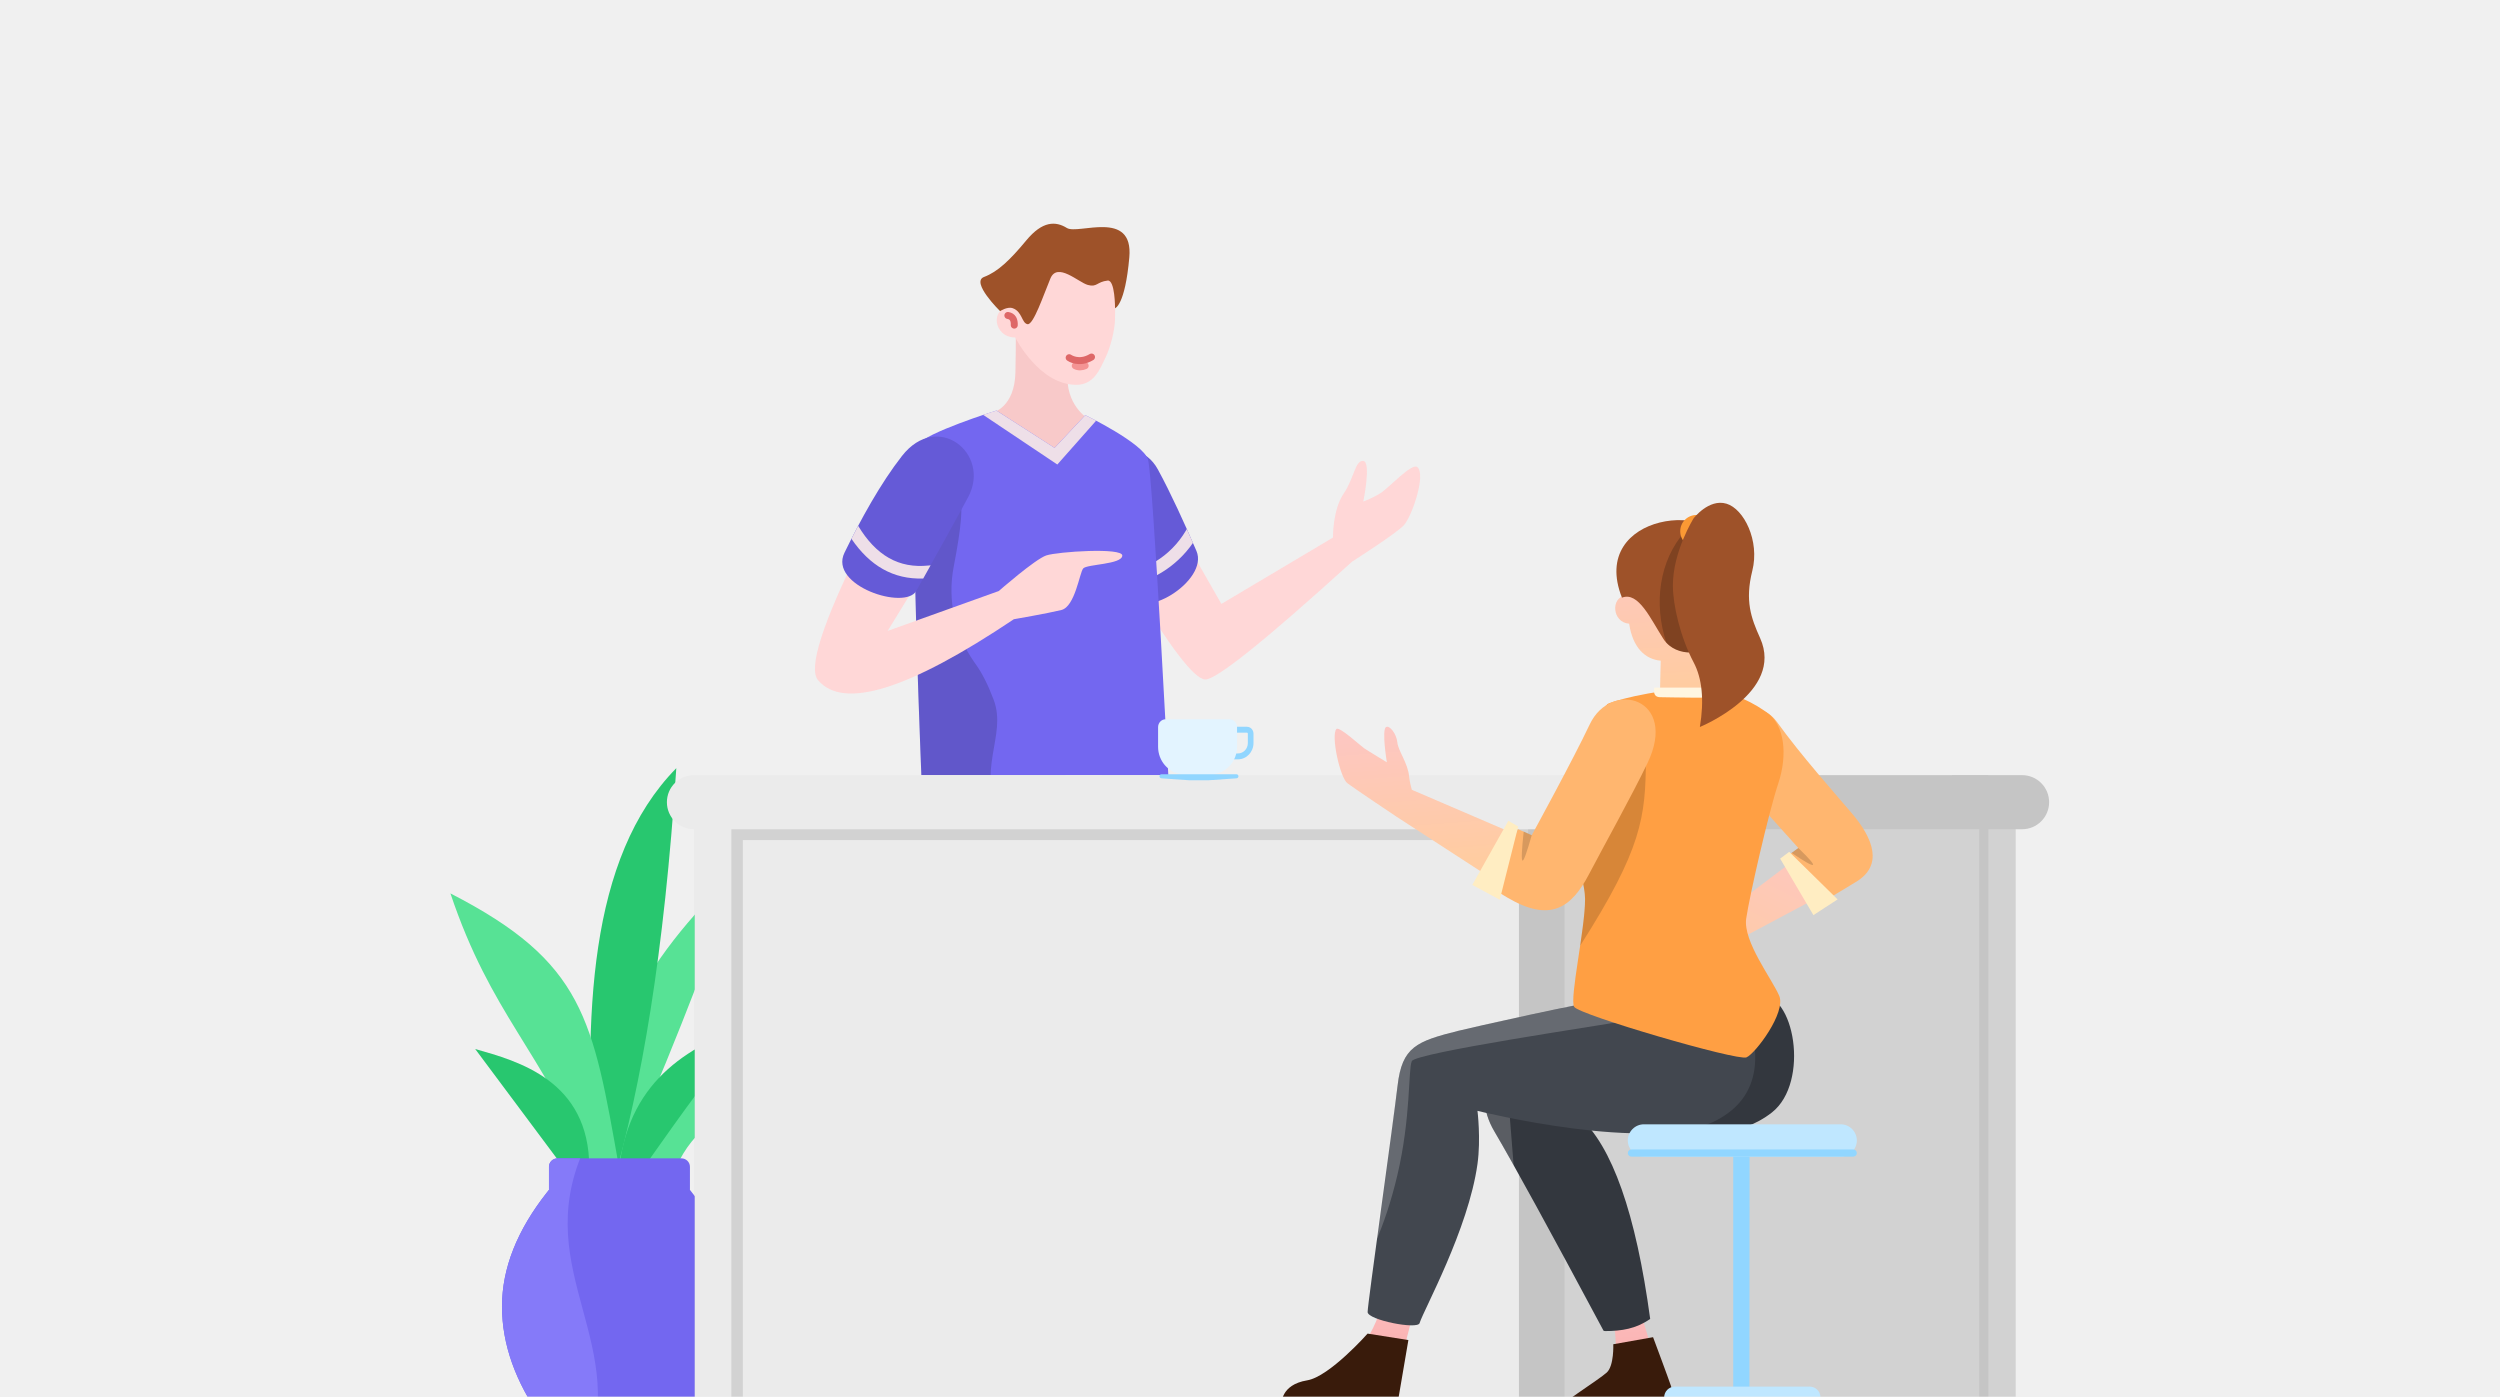
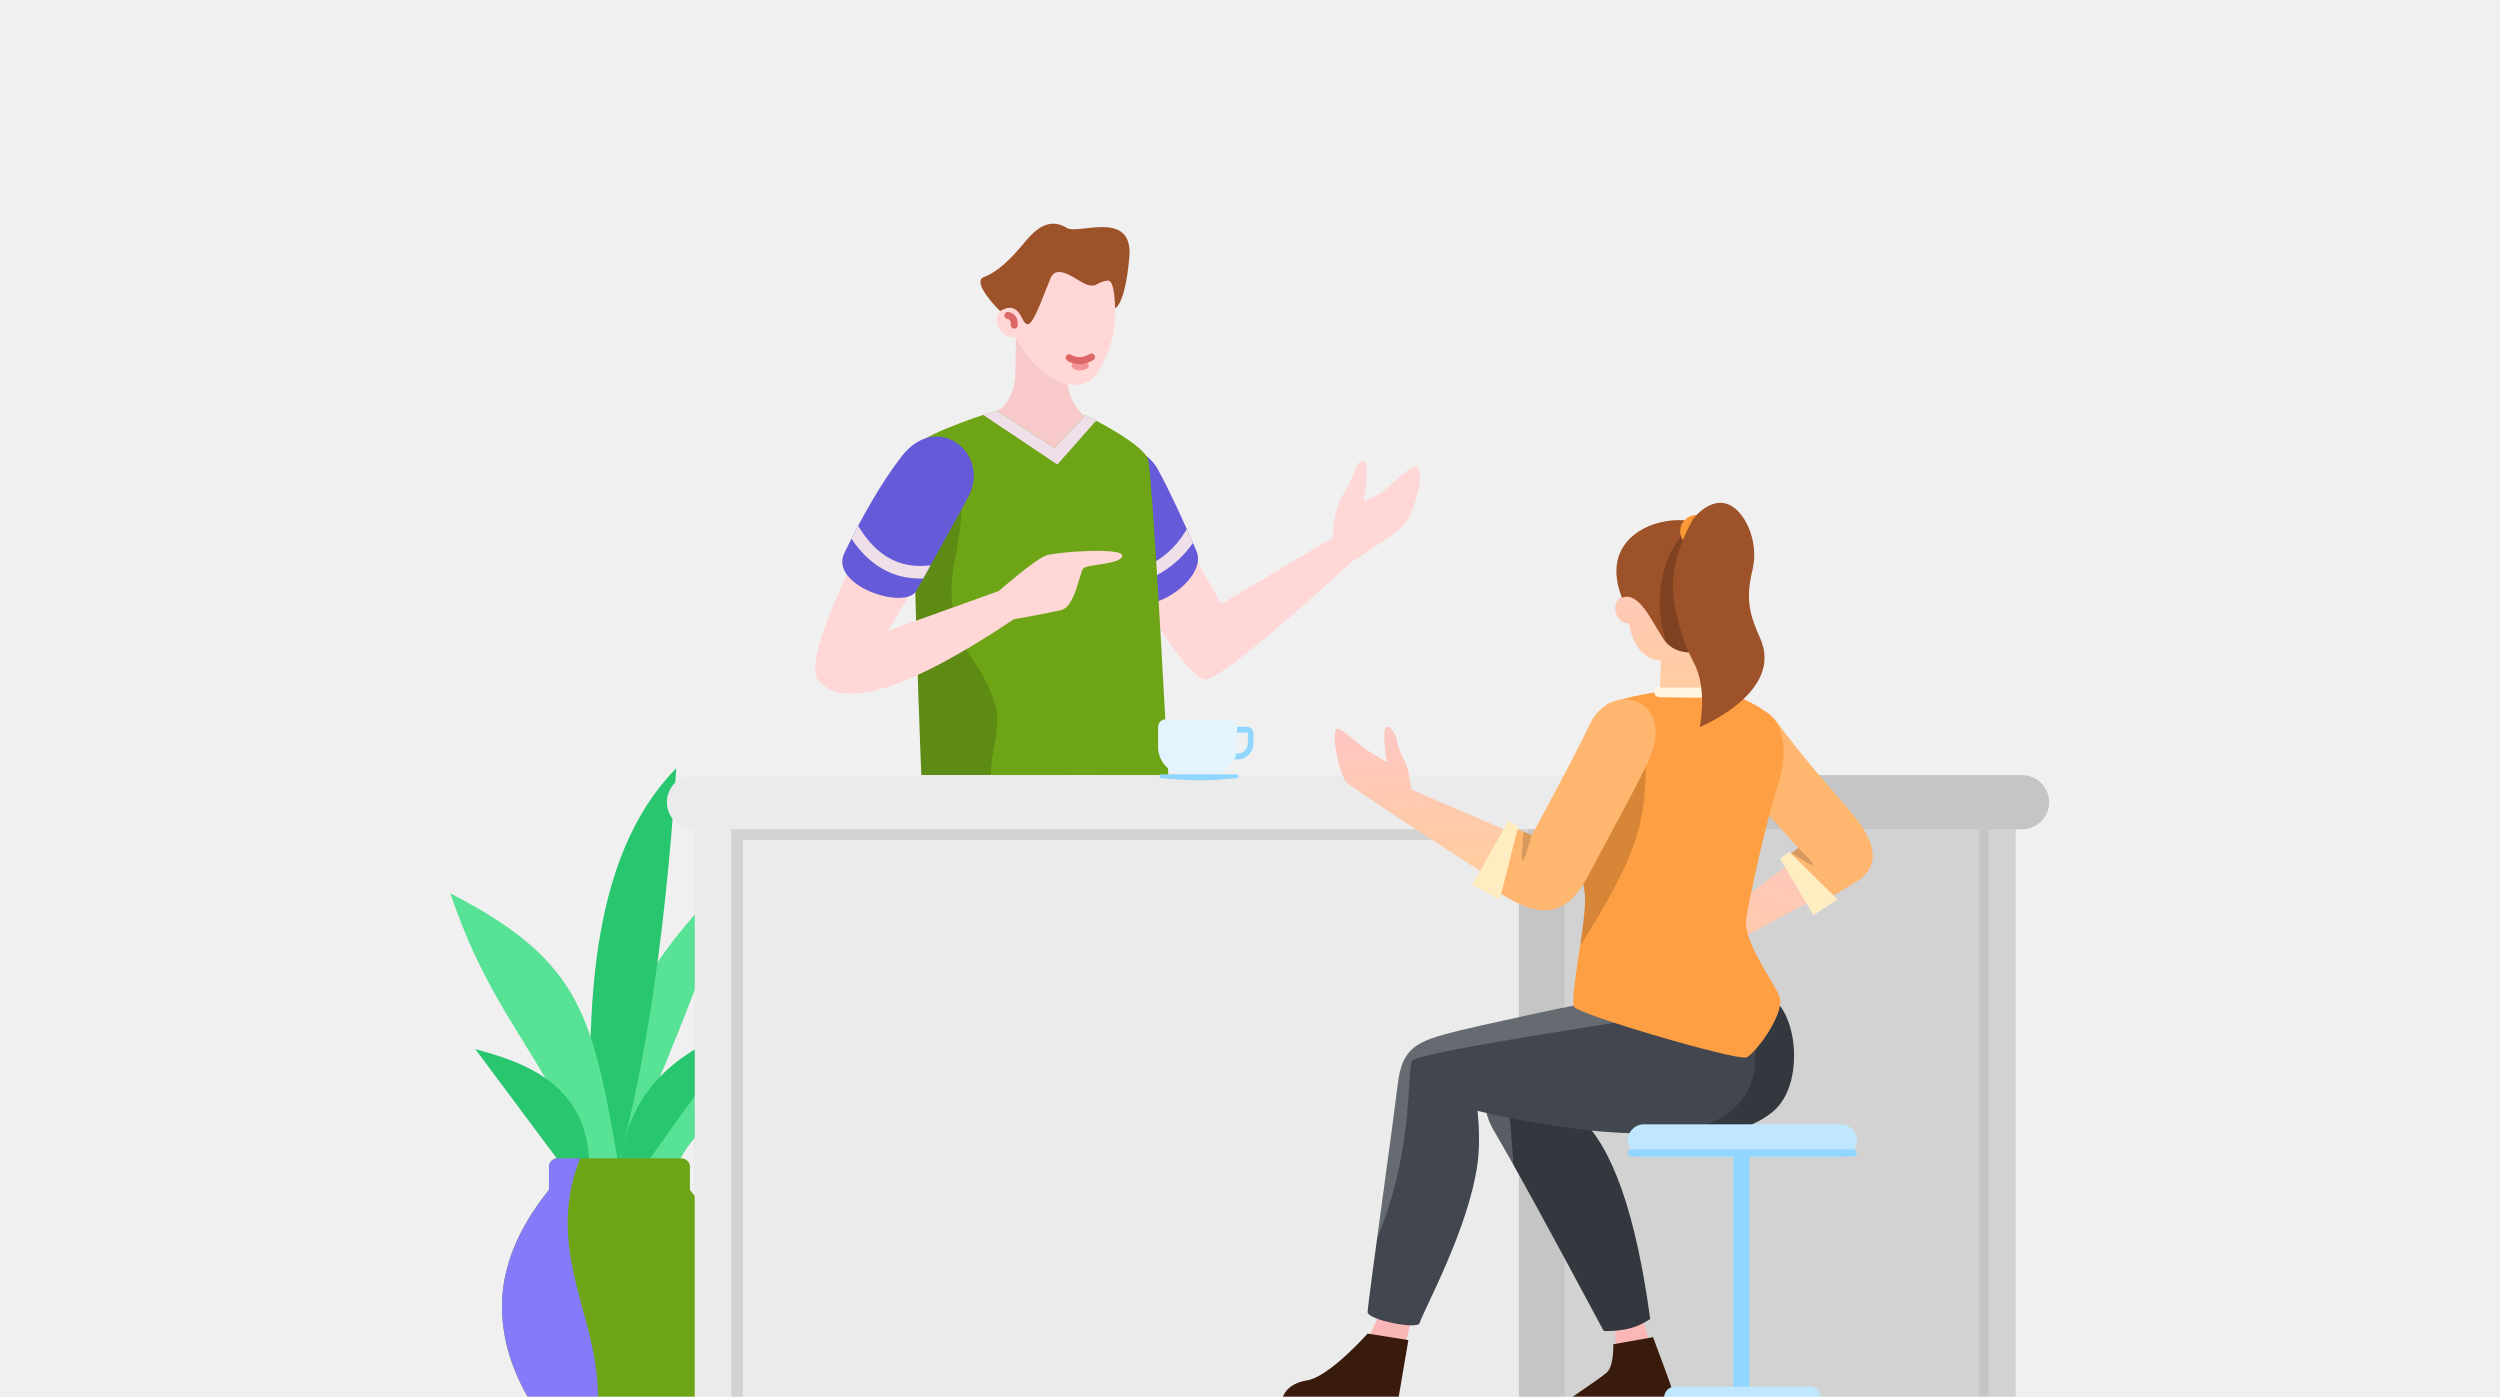
<svg xmlns="http://www.w3.org/2000/svg" xmlns:xlink="http://www.w3.org/1999/xlink" width="358px" height="200px" viewBox="0 0 358 200" version="1.1">
  <defs>
    <path d="M6,0 L352,0 C355.314,-6.08718376e-16 358,2.686 358,6 L358,200 L358,200 L0,200 L0,6 C-4.05812251e-16,2.686 2.686,6.08718376e-16 6,0 Z" id="path-1" />
    <path d="M7.952,0.064 L25.69,0.064 C26.366,0.064 26.914,0.603 26.914,1.268 L26.914,4.578 C31.399,10.144 33.642,15.71 33.642,21.277 C33.642,26.672 31.727,32.066 27.896,37.461 C27.668,37.784 27.293,37.976 26.894,37.976 L6.749,37.976 C6.349,37.976 5.975,37.784 5.746,37.461 C1.915,32.066 0,26.672 0,21.277 C0,15.815 2.159,10.354 6.477,4.893 L6.728,4.578 L6.728,1.268 C6.728,0.603 7.276,0.064 7.952,0.064 Z" id="path-3" />
    <linearGradient x1="37.551%" y1="102.348%" x2="37.551%" y2="13.407%" id="linearGradient-5">
      <stop stop-color="#752E73" offset="0%" />
      <stop stop-color="#222735" offset="100%" />
    </linearGradient>
    <linearGradient x1="49.141%" y1="69.518%" x2="51.897%" y2="4.78%" id="linearGradient-6">
      <stop stop-color="#752E73" offset="0%" />
      <stop stop-color="#222735" offset="100%" />
    </linearGradient>
    <linearGradient x1="46.146%" y1="-28.186%" x2="50%" y2="91.05%" id="linearGradient-7">
      <stop stop-color="#FDC6C6" offset="0%" />
      <stop stop-color="#FFCCA1" offset="100%" />
    </linearGradient>
    <linearGradient x1="46.571%" y1="-28.186%" x2="50%" y2="91.05%" id="linearGradient-8">
      <stop stop-color="#FDC6C6" offset="0%" />
      <stop stop-color="#FAB2B2" offset="100%" />
    </linearGradient>
    <linearGradient x1="45.662%" y1="-28.186%" x2="50%" y2="91.05%" id="linearGradient-9">
      <stop stop-color="#FDC6C6" offset="0%" />
      <stop stop-color="#FAB2B2" offset="100%" />
    </linearGradient>
    <linearGradient x1="44.189%" y1="-28.186%" x2="50%" y2="91.05%" id="linearGradient-10">
      <stop stop-color="#FDC6C6" offset="0%" />
      <stop stop-color="#FFCCA1" offset="100%" />
    </linearGradient>
    <linearGradient x1="42.314%" y1="-8.513%" x2="50%" y2="80.721%" id="linearGradient-11">
      <stop stop-color="#FDC6C6" offset="0%" />
      <stop stop-color="#FFCCA1" offset="100%" />
    </linearGradient>
  </defs>
  <g id="📝-Pages-New" stroke="none" stroke-width="1" fill="none" fill-rule="evenodd">
    <g id="Knowledge-Base" transform="translate(-670, -445)">
      <g id="Illustration" transform="translate(670, 445)">
        <mask id="mask-2" fill="white">
          <use xlink:href="#path-1" />
        </mask>
        <g id="Mask" />
        <g id="Coffe-Break" mask="url(#mask-2)">
          <g transform="translate(64, 32)">
            <g id="Group-79" transform="translate(0.5, 78)">
              <g id="Group-86">
                <path d="M23.979,58.234 C30.346,43.991 36.13,29.363 41.424,14.412 C29.228,25.78 19.744,39.63 21.095,58.234 L23.979,58.234 Z" id="Path-113" fill="#57E295" />
                <path d="M20.586,59.721 C19.079,35.435 19.718,12.88 32.347,0 C30.605,26.665 27.346,45.45 23.219,59.721 L20.586,59.721 Z" id="Rectangle" fill="#28C76F" />
                <path d="M20.007,57.192 C12.951,40.221 5.861,35.356 2.45563569e-14,17.935 C19.181,27.771 20.383,35.893 24.148,57.192 L20.007,57.192 Z" id="Path-112" fill="#57E295" />
                <path d="M16.209,57.192 L3.551,40.221 C9.665,41.944 19.883,44.735 19.883,57.192 L16.209,57.192 Z" id="Path-114" fill="#28C76F" />
                <path d="M28.048,57.192 L32.271,57.192 C34.954,51.651 38.735,47.837 47.884,52.461 C41.887,43.427 29.583,40.694 28.048,57.192 Z" id="Path-116" fill="#57E295" />
                <path d="M24.164,57.192 L27.675,57.192 C34.12,48.078 36.891,44.106 43.56,36.323 C34.774,39.62 25.756,44.106 24.164,57.192 Z" id="Path-117" fill="#28C76F" />
              </g>
              <g id="Group-85" transform="translate(7.384615, 55.8125)">
                <mask id="mask-4" fill="white">
                  <use xlink:href="#path-3" />
                </mask>
-                 <use id="Rectangle" fill="#7367F0" xlink:href="#path-3" />
+                 <use id="Rectangle" fill="#6ea516" xlink:href="#path-3" />
                <path d="M-4.282,-0.978 L11.622,-0.978 C4.008,16.458 19.027,26.784 11.622,44.155 L-4.282,44.155 L-4.282,-0.978 Z" id="Rectangle" fill="#857AF9" mask="url(#mask-4)" />
              </g>
            </g>
            <g id="Men4.4" transform="translate(52.5, 0)">
              <g id="LArm" transform="translate(39.53239, 32.45842)">
                <path d="M34.851,12.517 C34.851,12.517 34.789,8.585 36.36,6.26 C37.931,3.936 37.993,1.467 39.182,1.548 C40.371,1.628 39.193,7.367 39.193,7.367 C39.193,7.367 40.702,6.797 41.785,6.075 C42.869,5.353 46.155,1.794 46.923,2.424 C48.225,3.499 46.128,9.561 44.985,10.773 C43.84,11.985 37.58,15.972 37.58,15.972 C25.106,27.306 18.09,32.93 16.529,32.844 C14.969,32.757 11.469,28.182 6.03,19.117 L14.5,14.377 L18.87,22.02 L34.851,12.517 Z" id="Path" fill="#FFD7D7" />
                <path d="M0.935,10.367 C2.142,13.139 3.819,17 5.459,20.65 C7.31,24.768 17.13,18.686 15.299,14.44 C13.653,10.622 11.607,6.113 9.772,2.758 C6.415,-3.373 -2.972,1.401 0.935,10.367 Z" id="Path" fill="#655AD7" />
                <path d="M13.919,11.298 C14.22,11.969 14.514,12.635 14.799,13.286 C12.351,16.831 8.664,18.914 4.941,19.493 L4.179,17.779 L4.179,17.779 C7.749,17.375 11.548,15.338 13.795,11.513 L13.919,11.298 Z" id="Path" fill="#EEDFE8" />
              </g>
              <g id="Head" transform="translate(23.19555, 0)">
                <path d="M2.51,27.061 C2.51,27.061 5.606,26.341 5.713,21.317 C5.821,16.293 5.745,14.579 5.745,14.579 L13.084,14.457 C13.084,14.457 13.158,20.056 13.159,22.081 C13.162,26.49 16.468,28.196 16.468,28.196 C16.468,28.196 16.193,32.501 10.015,32.845 C5.191,33.115 2.51,27.061 2.51,27.061 Z" id="Path" fill="#F8C9C9" />
                <g id="Head1" transform="translate(0.3051, 0)">
                  <path d="M4.766,12.039 C1.725,11.923 2.221,16.333 5.381,16.327 C5.381,16.327 8.776,23.09 14.107,23.107 C16.675,23.116 17.514,20.85 18.284,19.26 C19.054,17.669 19.619,15.29 19.666,13.833 C19.716,12.28 19.722,7.177 19.722,7.177 L11.847,3.567 L4.648,7.171 L4.766,12.039 Z" id="Path" fill="#FFD7D7" />
                  <path d="M13.974,20.446 C14.454,20.645 14.987,20.527 15.385,20.297" id="Path" stroke="#F49494" stroke-linecap="round" transform="translate(14.67981, 20.42227) rotate(6) translate(-14.67981, -20.42227) " />
                  <path d="M0.912,7.661 C2.867,6.926 4.621,5.252 6.956,2.433 C9.29,-0.385 11.171,-0.348 12.78,0.649 C14.389,1.646 22.331,-2.081 21.718,4.851 C21.104,11.789 19.672,12.135 19.672,12.135 C19.672,12.135 19.686,8.054 18.616,8.177 C17.039,8.358 17.109,9.172 15.774,8.804 C14.439,8.436 11.416,5.487 10.42,7.871 C9.425,10.254 7.984,14.567 7.142,14.423 C6.3,14.274 6.394,12.615 5.024,12.135 C4.25,11.864 3.212,12.553 3.212,12.553 C3.212,12.553 -1.044,8.392 0.912,7.661 Z" id="Path" fill="#9E5229" />
                  <path d="M13.166,18.804 C13.166,18.804 14.24,20.132 16.281,19.541" id="Path" stroke="#DE6767" stroke-linecap="round" transform="translate(14.72367, 19.24829) rotate(-15) translate(-14.72367, -19.24829) " />
                  <path d="M5.072,14.632 C5.262,13.95 5.176,13.354 4.492,13.08" id="Path-8" stroke="#DE6767" stroke-linecap="round" transform="translate(4.82592, 13.85597) rotate(-13) translate(-4.82592, -13.85597) " />
                </g>
              </g>
              <g id="LLeg" transform="translate(27.37547, 68.80551)">
                <path d="M0,0 C0,0 5.19,56.278 5.351,60.191 C5.513,64.103 3.685,70.854 3.72,78.172 C3.756,85.49 3.745,102.601 4.388,109.221 C4.803,113.501 15.14,113.033 15.837,109.46 C16.972,103.636 20.649,64.913 20.7,57.924 C20.752,50.935 21.193,0.673 21.193,0.673 L0,0 Z" id="Path" fill="url(#linearGradient-5)" />
                <path d="M8.253,61.942 L8.265,62.082 C8.438,64.467 6.933,72.317 3.751,85.63 L3.72,78.172 L3.72,78.172 C3.685,70.985 5.448,64.344 5.358,60.403 L5.351,60.191 C5.297,58.872 4.672,51.607 3.866,42.552 L4.242,43.878 C6.449,51.733 7.786,57.755 8.253,61.942 Z" id="Path" fill-opacity="0.192" fill="#FFFFFF" />
                <ellipse id="Oval" fill-opacity="0.192" fill="#FFFFFF" transform="translate(17.34076, 60.86724) rotate(3) translate(-17.34076, -60.86724) " cx="17.341" cy="60.867" rx="2.549" ry="4.328" />
              </g>
              <g id="RLeg" transform="translate(7.802445, 68.52333)">
                <path d="M10.037,0.739 C10.037,0.739 6.427,39.354 6.476,46.749 C6.525,54.144 7.587,57.391 6.075,62.696 C4.564,68.001 3.182,103.97 3.274,108.797 C3.365,113.548 14.102,113.271 14.453,110.012 C15.125,103.778 21.595,66.25 22.372,59.968 C23.148,53.686 32.747,0.206 32.747,0.206 L10.037,0.739 Z" id="Path" fill="url(#linearGradient-6)" />
                <path d="M13.057,26.948 L12.375,29.399 C10.378,36.632 8.535,44.281 9.018,55.208 L9.041,55.707 C9.16,58.074 7.644,71.811 4.492,96.918 L4.192,98.682 C3.883,100.482 3.608,102.018 3.367,103.289 L3.435,101.066 C3.837,88.792 4.918,66.758 6.075,62.696 C7.587,57.391 6.525,54.144 6.476,46.749 C6.441,41.573 8.2,21.098 9.259,9.28 L10.037,0.739 L14.756,0.629 L14.768,1.944 C14.851,14.085 14.281,22.42 13.057,26.948 L13.057,26.948 Z" id="Path" fill-opacity="0.192" fill="#FFFFFF" />
                <ellipse id="Oval" fill-opacity="0.192" fill="#FFFFFF" transform="translate(18.20958, 60.51244) rotate(5) translate(-18.20958, -60.51244) " cx="18.21" cy="60.512" rx="2.913" ry="4.689" />
              </g>
              <g id="Body" transform="translate(14.0444, 26.79107)">
-                 <path d="M24.867,0.656 C24.867,0.656 33.142,4.662 33.85,7.012 C34.559,9.361 36.932,55.454 36.932,55.454 C25.256,60.793 13.47,61.259 1.561,56.369 C1.561,56.369 -0.547,7.123 0.819,4.948 C1.923,3.186 12.145,0 12.145,0 L20.468,5.345 L24.867,0.656 Z" id="Path" fill="#7367F0" />
+                 <path d="M24.867,0.656 C24.867,0.656 33.142,4.662 33.85,7.012 C34.559,9.361 36.932,55.454 36.932,55.454 C25.256,60.793 13.47,61.259 1.561,56.369 C1.561,56.369 -0.547,7.123 0.819,4.948 C1.923,3.186 12.145,0 12.145,0 L20.468,5.345 L24.867,0.656 Z" id="Path" fill="#6ea516" />
                <path d="M6.863,12.489 C7.399,13.435 7.123,16.711 6.033,22.319 C5.105,27.097 6.166,32.039 8.968,36.026 L9.125,36.246 C10.073,37.553 10.946,39.272 11.745,41.406 C13.723,46.685 9.103,51.078 12.743,59.405 C9.028,58.912 5.3,57.904 1.561,56.369 L1.338,50.873 C0.944,40.74 0.181,19.275 0.396,9.682 L0.88,9.772 C4.205,10.414 6.199,11.319 6.863,12.489 Z" id="Path" fill-opacity="0.16" fill="#000000" />
                <path d="M12.145,0 L20.468,5.345 L24.867,0.656 L25.496,0.97 C25.747,1.098 26.063,1.261 26.423,1.451 L20.865,7.728 L10.237,0.613 L11.034,0.35 C11.713,0.129 12.145,0 12.145,0 Z" id="Path" fill="#EEDFE8" />
              </g>
              <g id="RArm" transform="translate(0, 30.39757)">
                <path d="M26.528,22.236 C26.528,22.236 31.739,17.668 33.335,17.138 C34.93,16.608 44.273,15.971 44.214,17.169 C44.147,18.452 39.129,18.379 38.609,19.01 C38.089,19.641 37.45,24.472 35.485,24.956 C33.523,25.441 28.683,26.276 28.683,26.276 C13.598,36.383 4.25,39.291 0.641,34.997 C-0.799,33.285 1.296,26.772 6.924,15.456 L18.268,15.456 L10.613,27.949 L26.528,22.236 Z" id="Path" fill="#FFD7D7" />
                <path d="M12.665,2.894 C9.631,6.768 6.759,11.971 4.426,16.76 C2.138,21.458 13.117,25.054 14.716,22.211 C17.367,17.495 21.535,9.961 22.184,8.71 C25.391,2.53 17.751,-3.601 12.665,2.894 Z" id="Path" fill="#655AD7" />
                <path d="M16.517,18.58 L16.764,18.551 L15.706,20.445 L15.706,20.445 C11.435,20.594 8.059,18.627 5.423,14.755 C5.737,14.138 6.058,13.518 6.387,12.898 C8.945,17.131 12.188,19.045 16.517,18.58 L16.517,18.58 Z" id="Path" fill="#EEDFE8" />
              </g>
            </g>
            <g id="Group-26" transform="translate(31, 79)">
              <g id="Group-25" transform="translate(4.5, 0)">
                <polygon id="Rectangle" fill="#91D6FF" points="53.09 2.583 61.811 2.583 61.811 78.571 53.09 78.571" />
                <polygon id="Rectangle" fill="#E3F4FF" points="53.09 -2.427296e-13 58.323 -2.427296e-13 58.323 78.571 53.09 78.571" />
                <polygon id="Rectangle" fill="#D2D2D2" points="2.39646776e-14 2.583 43.171 2.583 43.171 17.176 8.721 17.176 8.721 102.656 0 102.656" />
                <polygon id="Rectangle" fill="#EBEBEB" points="9.80718986e-14 2.583 5.233 2.583 5.233 102.656 8.81955466e-14 102.656" />
              </g>
              <g id="Group-25" transform="translate(0.5, 0)">
                <polygon id="Rectangle" fill="#D2D2D2" points="184.451 2.583 193.148 2.583 193.148 102.656 184.451 102.656" />
                <polygon id="Rectangle" fill="#C5C5C5" points="184.02 -2.427296e-13 189.238 -2.427296e-13 189.238 102.656 184.02 102.656" />
                <polygon id="Rectangle" fill="#D2D2D2" points="123.317 2.583 187.933 2.583 187.933 102.318 132.014 102.656 123.317 102.656" />
                <polygon id="Rectangle" fill="#EBEBEB" points="10.871 -1.91433929e-13 124.622 -2.75266377e-13 124.622 102.783 10.871 102.783" />
                <polygon id="Rectangle" fill="#C5C5C5" points="122.013 2.583 127.231 2.583 127.231 102.783 122.013 102.783" />
                <polygon id="Rectangle" fill="#C5C5C5" points="123.317 2.583 128.535 2.583 128.535 102.656 123.317 102.656" />
                <path d="M128.951,0 L194.06,0 C196.2,6.21655142e-15 197.934,1.734 197.934,3.874 C197.934,6.014 196.2,7.748 194.06,7.748 L128.951,7.748 C126.812,7.748 125.077,6.014 125.077,3.874 C125.077,1.734 126.812,3.93032193e-16 128.951,0 Z" id="Rectangle" fill="#C5C5C5" />
                <polygon id="Rectangle" fill="#D2D2D2" points="9.566 1.55 123.317 1.55 123.317 9.298 9.566 9.298" />
                <path d="M3.874,0 L129.009,0 C131.149,1.32702242e-14 132.883,1.734 132.883,3.874 C132.883,6.014 131.149,7.748 129.009,7.748 L3.874,7.748 C1.734,7.748 2.62021462e-16,6.014 0,3.874 C-2.62021462e-16,1.734 1.734,-5.10570166e-17 3.874,0 Z" id="Rectangle" fill="#EBEBEB" />
              </g>
            </g>
            <g id="Cup" transform="translate(108.5, 75.5) scale(-1, 1) translate(-108.5, -75.5) translate(101.5, 71)">
              <path d="M3.637,1.073 L0.942,1.073 C0.422,1.073 0,1.514 0,2.057 L0,3.406 C0,4.694 1,5.739 2.233,5.739 L3.637,5.739 C3.86,5.739 4.041,5.55 4.041,5.317 C4.041,5.084 3.86,4.895 3.637,4.895 L2.233,4.895 C1.446,4.895 0.808,4.228 0.808,3.406 L0.808,2.057 C0.808,1.98 0.868,1.917 0.942,1.917 L3.637,1.917 C3.86,1.917 4.041,1.728 4.041,1.495 C4.041,1.262 3.86,1.073 3.637,1.073 Z" id="Path" fill="#91D6FF" />
              <path d="M12.585,0 C13.18,0 13.662,0.504 13.662,1.125 L13.662,3.938 C13.662,5.962 12.199,7.63 10.317,7.85 L10.316,8.438 L5.602,8.438 L5.602,7.838 C3.767,7.572 2.354,5.927 2.354,3.938 L2.354,1.125 C2.354,0.504 2.837,0 3.431,0 L12.585,0 Z" id="Path" fill="#E3F4FF" />
              <path d="M2.435,7.875 L13.18,7.875 C13.336,7.875 13.462,8.001 13.462,8.156 C13.462,8.315 13.339,8.446 13.181,8.457 L9.237,8.731 L9.237,8.731 L6.41,8.731 L2.434,8.457 C2.276,8.446 2.154,8.315 2.154,8.156 C2.154,8.001 2.28,7.875 2.435,7.875 Z" id="Rectangle" fill="#91D6FF" />
            </g>
            <g id="Wom3.8" transform="translate(118.5, 40)">
              <g id="RArm" transform="translate(54.04724, 29.00508)">
                <path d="M10.009,31.176 C10.009,31.176 4.468,36.149 4.85,36.691 C5.233,37.237 8.08,35.784 8.08,35.784 C8.08,35.784 4.75,41.974 5.521,42.398 C6.292,42.823 10.067,41.699 11.176,40.402 C12.286,39.105 13.805,33.282 13.805,33.282 L20.99,22.247 L15.134,19.669 L10.009,31.176 Z" id="Path" fill="url(#linearGradient-7)" transform="translate(12.91097, 31.07939) rotate(28.86647) translate(-12.91097, -31.07939) " />
                <path d="M10.257,8.268 C12.687,11.267 20.972,20.429 20.972,20.429 C20.972,20.429 20.427,20.835 19.336,21.647 L24.655,28.051 C26.919,26.674 28.428,25.761 29.181,25.314 C33.214,22.917 31.671,19.048 28.687,15.518 C26.396,12.806 21.414,7.25 17.908,2.373 C14.421,-2.48 5.542,2.448 10.257,8.268 Z" id="Path" fill="#FFB66F" />
                <path d="M20.972,20.429 C22.527,21.927 23.223,22.735 23.062,22.851 C22.9,22.967 21.882,22.39 20.009,21.12 L20.972,20.429 Z" id="Path-15" fill-opacity="0.16" fill="#000000" />
                <polygon id="Path-76" fill="#FFEDC2" points="19.666 20.977 26.598 27.789 23.132 30.041 18.37 21.949" />
              </g>
              <g id="LLeg" transform="translate(52.23785, 101.9409) scale(-1, 1) translate(-52.23785, -101.9409) translate(29.73785, 70.4409)">
                <path d="M24.653,41.222 L28.375,53.311 L22.119,53.594 C22.119,53.594 23.001,49.459 21.742,45.583 C20.732,42.471 19.908,40.918 19.908,40.918 L24.653,41.222 Z" id="Path" fill="url(#linearGradient-8)" transform="translate(24.14153, 47.25597) scale(-1, 1) translate(-24.14153, -47.25597) " />
                <path d="M26.571,50.085 C26.571,50.085 26.226,53.146 27.221,54.191 C28.217,55.235 33.607,59.211 34.029,59.966 C34.451,60.72 33.696,61.553 33.696,61.553 C33.696,61.553 27.874,62.061 25.255,60.466 C23.365,59.314 22.022,58.387 22.022,58.387 L21.311,59.905 L18.198,59.229 C18.198,59.229 17.402,56.687 17.905,55.485 C18.407,54.282 20.958,48.681 20.958,48.681 C20.958,48.681 22.829,49.149 26.571,50.085 Z" id="Path" fill="#391B0B" transform="translate(25.94766, 55.1555) rotate(-4) translate(-25.94766, -55.1555) " />
                <path d="M5.425,0.016 C10.131,0.479 33.311,6.045 38.084,7.034 C42.856,8.022 46.891,13.371 43.252,19.564 C40.527,24.198 35.312,33.717 27.609,48.121 C27.537,48.138 27.468,48.169 27.395,48.169 C25.045,48.169 22.949,47.845 20.932,46.427 C22.976,31.324 26.377,21.668 31.136,17.459 C31.136,17.459 12.703,24.142 3.484,16.851 C-1.954,12.55 0.239,-0.494 5.425,0.016 Z" id="Path" fill="#33373E" />
                <path d="M43.252,19.564 C42.513,20.821 41.563,22.495 40.487,24.422 L41.723,8.776 C44.5,11.041 45.886,15.081 43.252,19.564 Z" id="Combined-Shape" fill-opacity="0.192" fill="#FFFFFF" />
              </g>
              <g id="RLeg" transform="translate(34.54793, 100.3871) scale(-1, 1) translate(-34.54793, -100.3871) translate(0.047934, 68.88706)">
                <path d="M53.429,41.881 C53.429,41.881 51.356,51.101 48.658,52.088 C47.619,52.468 55.068,53.553 55.068,53.553 L57.327,44.707 L53.429,41.881 Z" id="Path" fill="url(#linearGradient-9)" transform="translate(52.94289, 47.71694) scale(-1, 1) translate(-52.94289, -47.71694) " />
                <path d="M50.697,49.644 L50.834,61.353 L54.286,61.355 L54.316,58.47 C54.316,58.47 55.405,61.16 57.069,61.315 C58.738,61.47 67.196,61.535 67.196,61.535 C67.196,61.535 67.814,58.833 64.113,57.608 C61.034,56.589 56.609,49.643 56.609,49.643 L50.697,49.644 Z" id="Path" fill="#391B0B" transform="translate(58.96594, 55.58881) rotate(-9) translate(-58.96594, -55.58881) " />
                <path d="M3.051,0.091 C-1.524,9.765 -0.597,16.263 5.832,19.585 C15.158,24.403 39.972,18.186 39.972,18.186 C39.972,18.186 39.473,22.208 39.972,25.795 C41.275,35.163 47.682,46.689 48.265,48.588 C48.559,49.545 55.705,48.131 55.705,46.997 C55.705,45.862 52.059,20.041 51.41,14.541 C50.764,9.041 48.726,8.242 42.773,6.739 C41.406,6.393 23.68,2.369 22.199,2.486 C13.712,3.158 7.329,2.36 3.051,0.091 Z" id="Path" fill="#42474F" />
                <path d="M22.199,2.486 C23.68,2.369 41.406,6.393 42.773,6.739 L43.75,6.989 C48.828,8.315 50.71,9.305 51.364,14.173 L51.54,15.571 C52.076,19.65 53.524,29.241 54.67,37.226 C53.377,34.291 52.307,31.035 51.46,27.457 C49.486,19.118 49.908,12.27 49.378,11.071 C48.847,9.872 22.919,6.044 18.463,5.254 C16.524,4.91 15.43,4.057 15.181,2.695 C17.335,2.756 19.674,2.686 22.199,2.486 Z" id="Path" fill-opacity="0.192" fill="#FFFFFF" />
              </g>
              <g id="Head" transform="translate(48.72965, 1.744522)">
                <path d="M1.48,11.573 C-0.558,11.796 -0.413,15.383 2.067,15.57 C2.574,19.027 4.382,20.675 6.586,20.865 L6.463,26.095 L16.213,26.089 C16.213,26.089 13.467,22.395 13.604,17.337 C13.741,12.279 13.512,7.528 13.512,7.528 L0.885,7.755 L1.48,11.573 Z" id="Path" fill="url(#linearGradient-10)" />
                <path d="M16.433,11.841 C14.06,10.902 12.307,14.947 10.491,17.759 C8.675,20.571 3.971,20.093 3.323,17.759 C0.868,12.647 -1.247,5.697 1.617,5.126 C2.02,-2.262 21.334,-0.518 16.433,11.841 Z" id="Path" fill="#9E5229" transform="translate(8.734338, 10.21501) scale(-1, 1) translate(-8.734338, -10.21501) " />
                <path d="M14.432,2.329 C15.26,3.033 15.788,3.967 15.852,5.126 C18.716,5.697 16.601,12.647 14.146,17.759 C13.543,19.93 9.433,20.495 7.4,18.302 C5.546,12.74 6.338,6.521 10.087,2.331 L10.087,2.331 Z" id="Combined-Shape" fill-opacity="0.199" fill="#000000" />
                <ellipse id="Oval" fill="#FB9934" cx="11.706" cy="2.331" rx="2.328" ry="2.331" />
              </g>
              <g id="Body" transform="translate(41.63287, 26.17953)">
                <path d="M25.254,2.673 C27.429,5.872 31.054,16.731 31.26,19.174 C31.492,21.992 28.475,26.481 28.425,30.56 C28.381,34.64 30.675,44.852 29.986,45.999 C29.302,47.147 6.588,53.781 5.309,53.236 C4.029,52.69 -0.388,46.811 0.621,44.422 C1.636,42.032 5.829,36.612 5.349,33.357 C4.875,30.101 2.12,18.085 0.752,13.995 C-0.61,9.905 -0.156,5.611 2.387,3.852 C3.645,2.981 7.002,0.507 12.98,0.518 C18.959,0.53 25.086,2.425 25.254,2.673 Z" id="Path" fill="#FF9F43" transform="translate(15.63632, 26.89262) scale(-1, 1) translate(-15.63632, -26.89262) " />
                <path d="M1.142,16.551 L11.565,9.041 L11.562,10.414 C11.524,18.883 10.992,23.37 2.145,37.251 L2.35,35.837 C2.638,33.783 2.862,31.86 2.848,30.56 C2.816,27.986 1.604,25.25 0.771,22.872 L1.142,16.551 Z" id="Path" fill-opacity="0.16" fill="#000000" />
                <path d="M12.769,0.284 C12.601,1.201 12.884,1.66 13.618,1.66 C14.72,1.66 22.107,1.904 23.108,1.469 C23.775,1.179 24.008,0.784 23.808,0.284 L12.769,0.284 Z" id="Path-68" fill="#FFF6E1" />
              </g>
              <g id="LArm" transform="translate(8.527888, 27.96918)">
                <path d="M9.009,17.018 C9.009,17.018 2.984,12.995 1.919,12.187 C0.858,11.382 -0.475,5.28 0.351,4.424 C0.75,4.01 3.764,6.797 4.302,7.17 C4.836,7.54 7.57,9.187 7.57,9.187 C7.57,9.187 6.796,4.517 7.462,4.14 C7.955,3.866 8.94,5.068 9.072,6.338 C9.204,7.609 10.574,9.266 10.751,11.194 C10.831,12.036 11.142,13.127 11.142,13.127 L27.861,20.311 L26.112,28.122 L9.009,17.018 Z" id="Path" fill="url(#linearGradient-11)" />
                <path d="M44.895,9.302 C42.586,14.101 38.665,21.117 36.511,25.231 C33.962,30.098 30.925,32.161 24.799,28.549 C24.321,28.267 23.566,27.812 22.532,27.184 L26.324,18.759 C27.651,19.346 28.315,19.639 28.315,19.639 C28.315,19.639 34.181,8.921 36.617,3.775 C39.716,-2.766 49.364,0.016 44.895,9.302 Z" id="Path" fill="#FFB66F" />
                <path d="M28.315,19.639 C27.6,22.159 27.158,23.368 26.989,23.269 C26.82,23.169 26.879,21.779 27.167,19.098 L28.315,19.639 Z" id="Path" fill-opacity="0.16" fill="#000000" />
                <polygon id="Path-75" fill="#FFEDC2" points="26.378 18.387 23.736 28.875 19.806 26.749 24.963 17.57" />
              </g>
              <path d="M67.21,2.22 C67.21,2.22 65.032,-0.621 62.517,0.125 C60.002,0.87 57.726,5.439 58.807,9.733 C59.882,14.028 58.995,16.478 57.691,19.373 C54.188,27.159 66.316,32.103 66.316,32.103 C65.685,28.257 65.983,25.172 67.21,22.85 C69.105,19.262 70.182,14.66 70.182,11.845 C70.182,6.948 67.21,2.22 67.21,2.22 Z" id="Path" fill="#9E5229" transform="translate(63.619, 16.05167) scale(-1, 1) translate(-63.619, -16.05167) " />
            </g>
            <g id="Cafe-Table" transform="translate(166.5, 129)">
              <polygon id="Path" fill="#91D6FF" points="17.699 1.801 17.699 52.702 20.007 52.658 20.041 2.774" />
              <path d="M4.918,0 L33.082,0 C34.361,2.82248679e-15 35.397,1.037 35.397,2.316 C35.397,3.594 34.361,4.631 33.082,4.631 L4.918,4.631 C3.639,4.631 2.603,3.594 2.603,2.316 C2.603,1.037 3.639,2.34918014e-16 4.918,0 Z" id="Rectangle" fill="#BFE7FF" />
              <path d="M3.117,3.602 L34.883,3.602 C35.167,3.602 35.397,3.832 35.397,4.117 C35.397,4.401 35.167,4.631 34.883,4.631 L3.117,4.631 C2.833,4.631 2.603,4.401 2.603,4.117 C2.603,3.832 2.833,3.602 3.117,3.602 Z" id="Rectangle" fill="#91D6FF" />
              <path d="M9.352,37.563 L28.648,37.563 C29.501,37.563 30.192,38.254 30.192,39.107 C30.192,39.959 29.501,40.65 28.648,40.65 L9.352,40.65 C8.499,40.65 7.808,39.959 7.808,39.107 C7.808,38.254 8.499,37.563 9.352,37.563 Z" id="Rectangle" fill="#BFE7FF" />
            </g>
          </g>
        </g>
      </g>
    </g>
  </g>
</svg>
